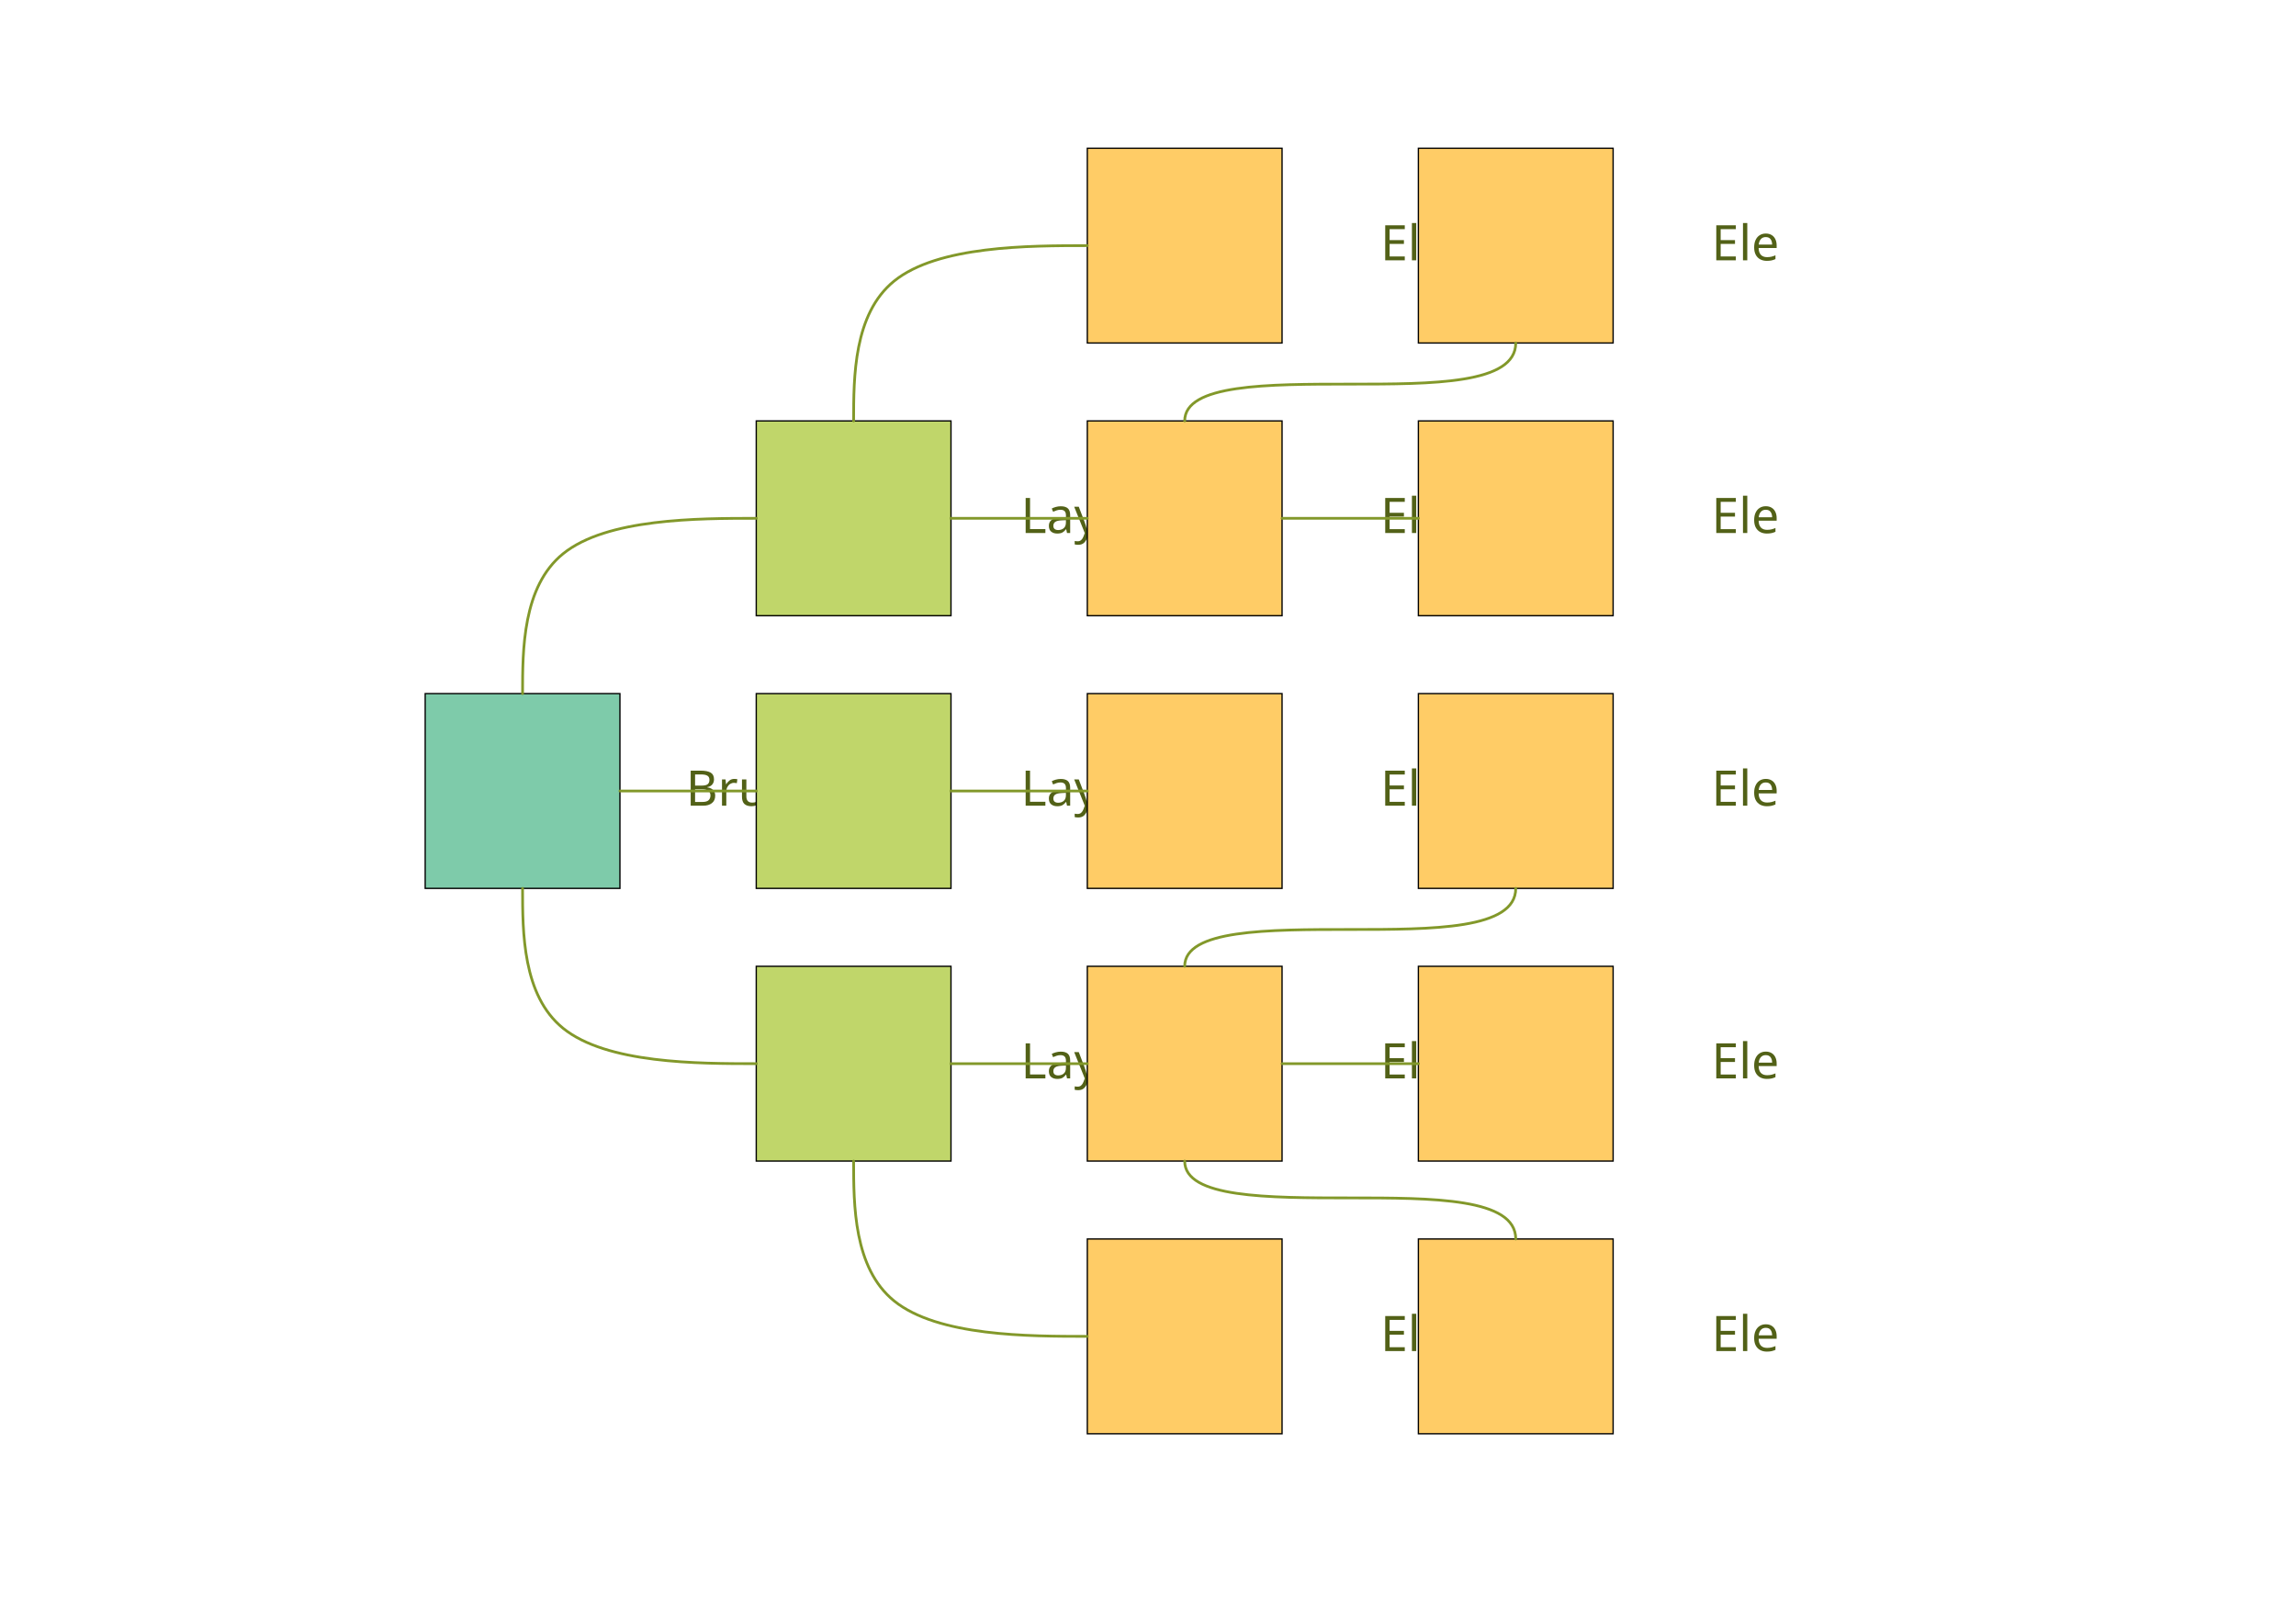
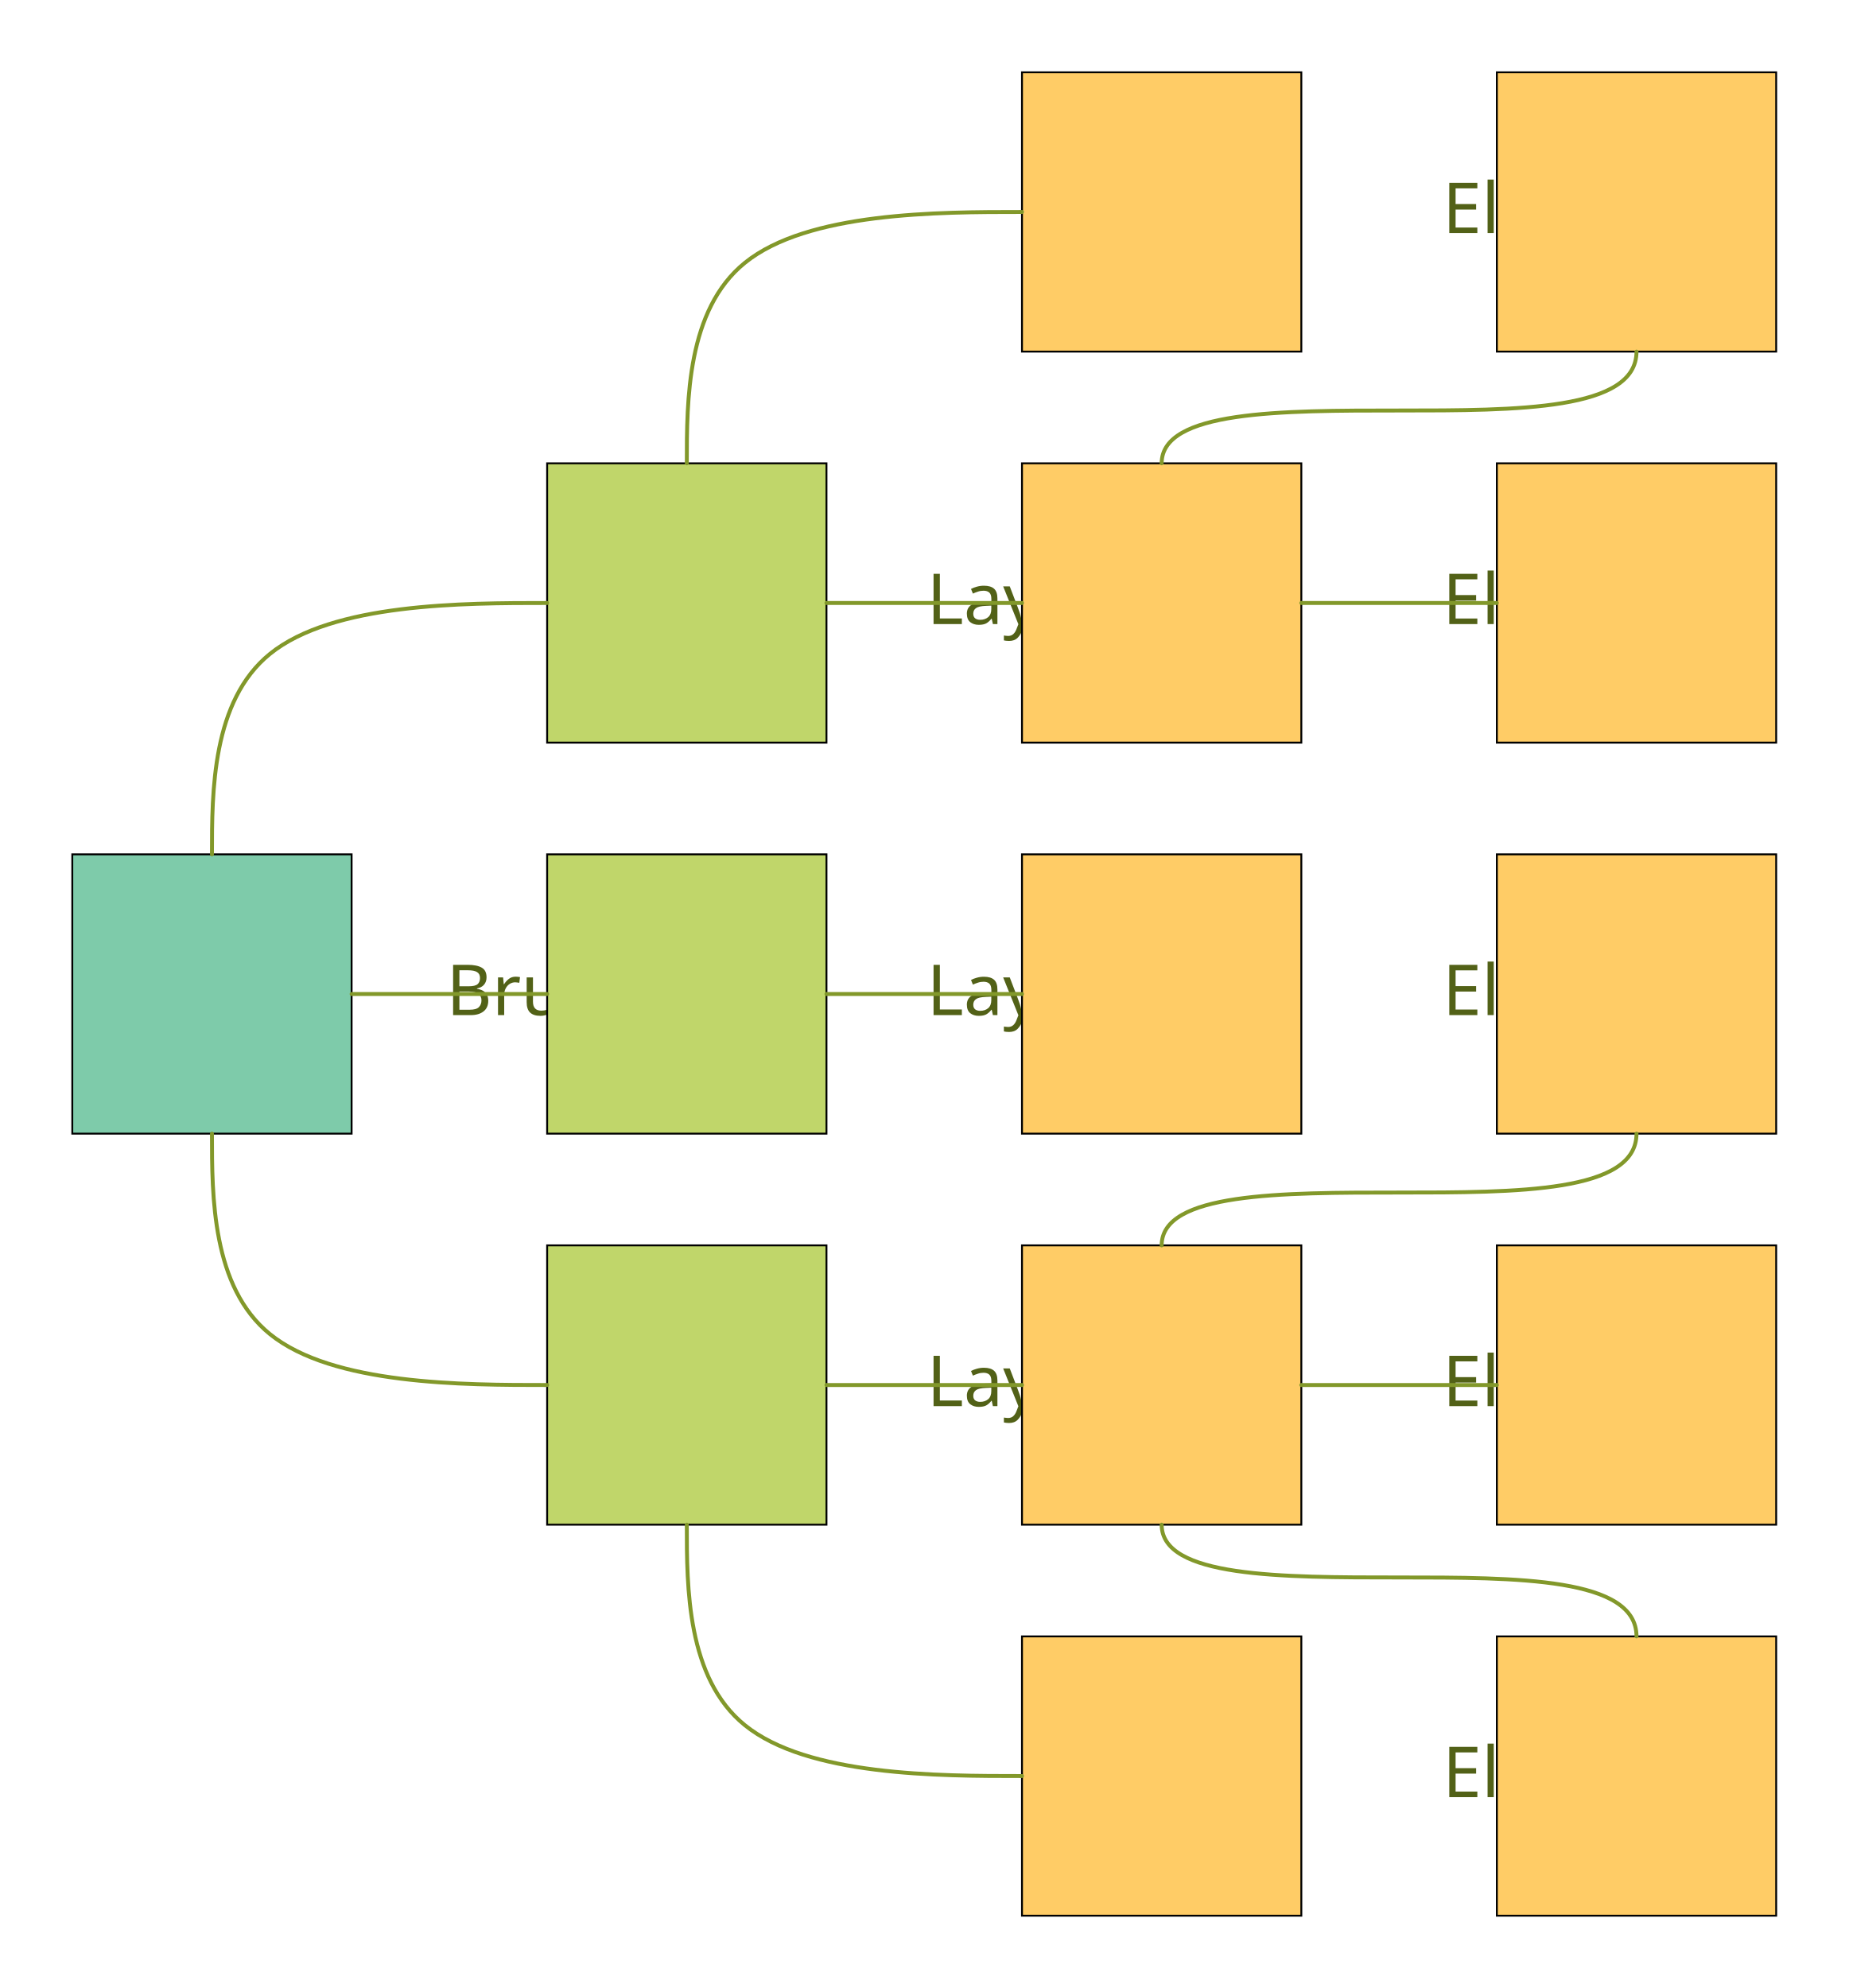
- <svg xmlns="http://www.w3.org/2000/svg" xmlns:ns1="http://schemas.microsoft.com/visio/2003/SVGExtensions/" width="11.693in" height="8.268in" viewBox="0 0 841.89 595.276" xml:space="preserve" color-interpolation-filters="sRGB" class="st6">
+ <svg xmlns="http://www.w3.org/2000/svg" xmlns:ns1="http://schemas.microsoft.com/visio/2003/SVGExtensions/" width="6.563in" height="7.059in" viewBox="0 0 472.551 508.255" xml:space="preserve" color-interpolation-filters="sRGB" class="st6">
  <ns1:documentProperties ns1:langID="2052" ns1:metric="true" ns1:viewMarkup="false">
    <ns1:userDefs>
      <ns1:ud ns1:nameU="msvNoAutoConnect" ns1:val="VT0(0):26" />
    </ns1:userDefs>
  </ns1:documentProperties>
  <style type="text/css">
	
		.st1 {fill:#7ecbaa;stroke:#000000;stroke-linecap:butt;stroke-width:0.48}
		.st2 {fill:#526117;font-family:微软雅黑;font-size:1.5em}
		.st3 {fill:#c0d66a;stroke:#000000;stroke-linecap:butt;stroke-width:0.48}
		.st4 {fill:#ffcc66;stroke:#000000;stroke-linecap:butt;stroke-width:0.48}
		.st5 {stroke:#82982a;stroke-linecap:round;stroke-linejoin:round;stroke-width:1}
		.st6 {fill:none;fill-rule:evenodd;font-size:12px;overflow:visible;stroke-linecap:square;stroke-miterlimit:3}
	
	</style>
  <g ns1:mID="0" ns1:index="1" ns1:groupContext="foregroundPage">
    <ns1:userDefs>
      <ns1:ud ns1:nameU="msvThemeOrder" ns1:val="VT0(0):26" />
    </ns1:userDefs>
    <ns1:pageProperties ns1:drawingScale="0.0393701" ns1:pageScale="0.0393701" ns1:drawingUnits="24" ns1:shadowOffsetX="8.50394" ns1:shadowOffsetY="-8.50394" ns1:shadowType="1" />
    <ns1:layer ns1:name="连接线" ns1:index="0" />
-     <g id="shape1-1" ns1:mID="1" ns1:groupContext="shape" transform="translate(155.906,-269.587)">
-       <ns1:userDefs>
-         <ns1:ud ns1:nameU="UMLShapeType" ns1:val="VT0(99):26" />
-         <ns1:ud ns1:nameU="UMLObjectGUID" />
-         <ns1:ud ns1:nameU="UMLPresOptions" />
-         <ns1:ud ns1:nameU="UMLError" ns1:val="VT0(0):5" />
-         <ns1:ud ns1:nameU="visVersion" ns1:val="VT0(15):26" />
-         <ns1:ud ns1:nameU="visDescription" ns1:val="VT4(表示数据的外部来源或数据使用者。)" />
-       </ns1:userDefs>
-       <ns1:textBlock ns1:margins="rect(4,4,4,4)" ns1:tabSpace="42.5197" />
-       <ns1:textRect cx="35.704" cy="559.571" width="71.41" height="71.408" />
-       <rect x="0" y="523.867" width="71.408" height="71.408" class="st1" />
-       <text x="11.37" y="564.97" class="st2" ns1:langID="2052">
+     <g id="shape1-1" ns1:mID="1" ns1:groupContext="shape" transform="translate(18.48,-218.423)">
+       <ns1:userDefs>
+         <ns1:ud ns1:nameU="UMLShapeType" ns1:val="VT0(99):26" />
+         <ns1:ud ns1:nameU="UMLObjectGUID" />
+         <ns1:ud ns1:nameU="UMLPresOptions" />
+         <ns1:ud ns1:nameU="UMLError" ns1:val="VT0(0):5" />
+         <ns1:ud ns1:nameU="visVersion" ns1:val="VT0(15):26" />
+         <ns1:ud ns1:nameU="visDescription" ns1:val="VT4(表示数据的外部来源或数据使用者。)" />
+       </ns1:userDefs>
+       <ns1:textBlock ns1:margins="rect(4,4,4,4)" ns1:tabSpace="42.5197" />
+       <ns1:textRect cx="35.704" cy="472.55" width="71.41" height="71.408" />
+       <rect x="0" y="436.846" width="71.408" height="71.408" class="st1" />
+       <text x="11.37" y="477.95" class="st2" ns1:langID="2052">
        <ns1:paragraph ns1:horizAlign="1" />
        <ns1:tabList />Brush</text>
    </g>
-     <g id="shape2-4" ns1:mID="2" ns1:groupContext="shape" transform="translate(277.3,-369.559)">
-       <ns1:userDefs>
-         <ns1:ud ns1:nameU="UMLShapeType" ns1:val="VT0(99):26" />
-         <ns1:ud ns1:nameU="UMLObjectGUID" />
-         <ns1:ud ns1:nameU="UMLPresOptions" />
-         <ns1:ud ns1:nameU="UMLError" ns1:val="VT0(0):5" />
-         <ns1:ud ns1:nameU="visVersion" ns1:val="VT0(15):26" />
-         <ns1:ud ns1:nameU="visDescription" ns1:val="VT4(表示数据的外部来源或数据使用者。)" />
-       </ns1:userDefs>
-       <ns1:textBlock ns1:margins="rect(4,4,4,4)" ns1:tabSpace="42.5197" />
-       <ns1:textRect cx="35.704" cy="559.571" width="71.41" height="71.408" />
-       <rect x="0" y="523.867" width="71.408" height="71.408" class="st3" />
-       <text x="12.8" y="564.97" class="st2" ns1:langID="2052">
+     <g id="shape2-4" ns1:mID="2" ns1:groupContext="shape" transform="translate(139.874,-318.395)">
+       <ns1:userDefs>
+         <ns1:ud ns1:nameU="UMLShapeType" ns1:val="VT0(99):26" />
+         <ns1:ud ns1:nameU="UMLObjectGUID" />
+         <ns1:ud ns1:nameU="UMLPresOptions" />
+         <ns1:ud ns1:nameU="UMLError" ns1:val="VT0(0):5" />
+         <ns1:ud ns1:nameU="visVersion" ns1:val="VT0(15):26" />
+         <ns1:ud ns1:nameU="visDescription" ns1:val="VT4(表示数据的外部来源或数据使用者。)" />
+       </ns1:userDefs>
+       <ns1:textBlock ns1:margins="rect(4,4,4,4)" ns1:tabSpace="42.5197" />
+       <ns1:textRect cx="35.704" cy="472.55" width="71.41" height="71.408" />
+       <rect x="0" y="436.846" width="71.408" height="71.408" class="st3" />
+       <text x="12.8" y="477.95" class="st2" ns1:langID="2052">
        <ns1:paragraph ns1:horizAlign="1" />
        <ns1:tabList />Layer</text>
    </g>
-     <g id="shape3-7" ns1:mID="3" ns1:groupContext="shape" transform="translate(277.3,-269.587)">
-       <ns1:userDefs>
-         <ns1:ud ns1:nameU="UMLShapeType" ns1:val="VT0(99):26" />
-         <ns1:ud ns1:nameU="UMLObjectGUID" />
-         <ns1:ud ns1:nameU="UMLPresOptions" />
-         <ns1:ud ns1:nameU="UMLError" ns1:val="VT0(0):5" />
-         <ns1:ud ns1:nameU="visVersion" ns1:val="VT0(15):26" />
-         <ns1:ud ns1:nameU="visDescription" ns1:val="VT4(表示数据的外部来源或数据使用者。)" />
-       </ns1:userDefs>
-       <ns1:textBlock ns1:margins="rect(4,4,4,4)" ns1:tabSpace="42.5197" />
-       <ns1:textRect cx="35.704" cy="559.571" width="71.41" height="71.408" />
-       <rect x="0" y="523.867" width="71.408" height="71.408" class="st3" />
-       <text x="12.8" y="564.97" class="st2" ns1:langID="2052">
+     <g id="shape3-7" ns1:mID="3" ns1:groupContext="shape" transform="translate(139.874,-218.423)">
+       <ns1:userDefs>
+         <ns1:ud ns1:nameU="UMLShapeType" ns1:val="VT0(99):26" />
+         <ns1:ud ns1:nameU="UMLObjectGUID" />
+         <ns1:ud ns1:nameU="UMLPresOptions" />
+         <ns1:ud ns1:nameU="UMLError" ns1:val="VT0(0):5" />
+         <ns1:ud ns1:nameU="visVersion" ns1:val="VT0(15):26" />
+         <ns1:ud ns1:nameU="visDescription" ns1:val="VT4(表示数据的外部来源或数据使用者。)" />
+       </ns1:userDefs>
+       <ns1:textBlock ns1:margins="rect(4,4,4,4)" ns1:tabSpace="42.5197" />
+       <ns1:textRect cx="35.704" cy="472.55" width="71.41" height="71.408" />
+       <rect x="0" y="436.846" width="71.408" height="71.408" class="st3" />
+       <text x="12.8" y="477.95" class="st2" ns1:langID="2052">
        <ns1:paragraph ns1:horizAlign="1" />
        <ns1:tabList />Layer</text>
    </g>
-     <g id="shape4-10" ns1:mID="4" ns1:groupContext="shape" transform="translate(277.3,-169.616)">
-       <ns1:userDefs>
-         <ns1:ud ns1:nameU="UMLShapeType" ns1:val="VT0(99):26" />
-         <ns1:ud ns1:nameU="UMLObjectGUID" />
-         <ns1:ud ns1:nameU="UMLPresOptions" />
-         <ns1:ud ns1:nameU="UMLError" ns1:val="VT0(0):5" />
-         <ns1:ud ns1:nameU="visVersion" ns1:val="VT0(15):26" />
-         <ns1:ud ns1:nameU="visDescription" ns1:val="VT4(表示数据的外部来源或数据使用者。)" />
-       </ns1:userDefs>
-       <ns1:textBlock ns1:margins="rect(4,4,4,4)" ns1:tabSpace="42.5197" />
-       <ns1:textRect cx="35.704" cy="559.571" width="71.41" height="71.408" />
-       <rect x="0" y="523.867" width="71.408" height="71.408" class="st3" />
-       <text x="12.8" y="564.97" class="st2" ns1:langID="2052">
+     <g id="shape4-10" ns1:mID="4" ns1:groupContext="shape" transform="translate(139.874,-118.452)">
+       <ns1:userDefs>
+         <ns1:ud ns1:nameU="UMLShapeType" ns1:val="VT0(99):26" />
+         <ns1:ud ns1:nameU="UMLObjectGUID" />
+         <ns1:ud ns1:nameU="UMLPresOptions" />
+         <ns1:ud ns1:nameU="UMLError" ns1:val="VT0(0):5" />
+         <ns1:ud ns1:nameU="visVersion" ns1:val="VT0(15):26" />
+         <ns1:ud ns1:nameU="visDescription" ns1:val="VT4(表示数据的外部来源或数据使用者。)" />
+       </ns1:userDefs>
+       <ns1:textBlock ns1:margins="rect(4,4,4,4)" ns1:tabSpace="42.5197" />
+       <ns1:textRect cx="35.704" cy="472.55" width="71.41" height="71.408" />
+       <rect x="0" y="436.846" width="71.408" height="71.408" class="st3" />
+       <text x="12.8" y="477.95" class="st2" ns1:langID="2052">
        <ns1:paragraph ns1:horizAlign="1" />
        <ns1:tabList />Layer</text>
    </g>
-     <g id="shape5-13" ns1:mID="5" ns1:groupContext="shape" transform="translate(398.694,-469.53)">
-       <ns1:userDefs>
-         <ns1:ud ns1:nameU="UMLShapeType" ns1:val="VT0(99):26" />
-         <ns1:ud ns1:nameU="UMLObjectGUID" />
-         <ns1:ud ns1:nameU="UMLPresOptions" />
-         <ns1:ud ns1:nameU="UMLError" ns1:val="VT0(0):5" />
-         <ns1:ud ns1:nameU="visVersion" ns1:val="VT0(15):26" />
-         <ns1:ud ns1:nameU="visDescription" ns1:val="VT4(表示数据的外部来源或数据使用者。)" />
-       </ns1:userDefs>
-       <ns1:textBlock ns1:margins="rect(4,4,4,4)" ns1:tabSpace="42.5197" />
-       <ns1:textRect cx="35.704" cy="559.571" width="71.41" height="71.408" />
-       <rect x="0" y="523.867" width="71.408" height="71.408" class="st4" />
-       <text x="23.25" y="564.97" class="st2" ns1:langID="2052">
-         <ns1:paragraph ns1:horizAlign="1" />
-         <ns1:tabList />Ele</text>
-     </g>
-     <g id="shape6-16" ns1:mID="6" ns1:groupContext="shape" transform="translate(398.694,-369.559)">
-       <ns1:userDefs>
-         <ns1:ud ns1:nameU="UMLShapeType" ns1:val="VT0(99):26" />
-         <ns1:ud ns1:nameU="UMLObjectGUID" />
-         <ns1:ud ns1:nameU="UMLPresOptions" />
-         <ns1:ud ns1:nameU="UMLError" ns1:val="VT0(0):5" />
-         <ns1:ud ns1:nameU="visVersion" ns1:val="VT0(15):26" />
-         <ns1:ud ns1:nameU="visDescription" ns1:val="VT4(表示数据的外部来源或数据使用者。)" />
-       </ns1:userDefs>
-       <ns1:textBlock ns1:margins="rect(4,4,4,4)" ns1:tabSpace="42.5197" />
-       <ns1:textRect cx="35.704" cy="559.571" width="71.41" height="71.408" />
-       <rect x="0" y="523.867" width="71.408" height="71.408" class="st4" />
-       <text x="23.25" y="564.97" class="st2" ns1:langID="2052">
-         <ns1:paragraph ns1:horizAlign="1" />
-         <ns1:tabList />Ele</text>
-     </g>
-     <g id="shape8-19" ns1:mID="8" ns1:groupContext="shape" transform="translate(398.694,-269.587)">
-       <ns1:userDefs>
-         <ns1:ud ns1:nameU="UMLShapeType" ns1:val="VT0(99):26" />
-         <ns1:ud ns1:nameU="UMLObjectGUID" />
-         <ns1:ud ns1:nameU="UMLPresOptions" />
-         <ns1:ud ns1:nameU="UMLError" ns1:val="VT0(0):5" />
-         <ns1:ud ns1:nameU="visVersion" ns1:val="VT0(15):26" />
-         <ns1:ud ns1:nameU="visDescription" ns1:val="VT4(表示数据的外部来源或数据使用者。)" />
-       </ns1:userDefs>
-       <ns1:textBlock ns1:margins="rect(4,4,4,4)" ns1:tabSpace="42.5197" />
-       <ns1:textRect cx="35.704" cy="559.571" width="71.41" height="71.408" />
-       <rect x="0" y="523.867" width="71.408" height="71.408" class="st4" />
-       <text x="23.25" y="564.97" class="st2" ns1:langID="2052">
-         <ns1:paragraph ns1:horizAlign="1" />
-         <ns1:tabList />Ele</text>
-     </g>
-     <g id="shape9-22" ns1:mID="9" ns1:groupContext="shape" transform="translate(398.694,-169.616)">
-       <ns1:userDefs>
-         <ns1:ud ns1:nameU="UMLShapeType" ns1:val="VT0(99):26" />
-         <ns1:ud ns1:nameU="UMLObjectGUID" />
-         <ns1:ud ns1:nameU="UMLPresOptions" />
-         <ns1:ud ns1:nameU="UMLError" ns1:val="VT0(0):5" />
-         <ns1:ud ns1:nameU="visVersion" ns1:val="VT0(15):26" />
-         <ns1:ud ns1:nameU="visDescription" ns1:val="VT4(表示数据的外部来源或数据使用者。)" />
-       </ns1:userDefs>
-       <ns1:textBlock ns1:margins="rect(4,4,4,4)" ns1:tabSpace="42.5197" />
-       <ns1:textRect cx="35.704" cy="559.571" width="71.41" height="71.408" />
-       <rect x="0" y="523.867" width="71.408" height="71.408" class="st4" />
-       <text x="23.25" y="564.97" class="st2" ns1:langID="2052">
-         <ns1:paragraph ns1:horizAlign="1" />
-         <ns1:tabList />Ele</text>
-     </g>
-     <g id="shape10-25" ns1:mID="10" ns1:groupContext="shape" transform="translate(398.694,-69.6441)">
-       <ns1:userDefs>
-         <ns1:ud ns1:nameU="UMLShapeType" ns1:val="VT0(99):26" />
-         <ns1:ud ns1:nameU="UMLObjectGUID" />
-         <ns1:ud ns1:nameU="UMLPresOptions" />
-         <ns1:ud ns1:nameU="UMLError" ns1:val="VT0(0):5" />
-         <ns1:ud ns1:nameU="visVersion" ns1:val="VT0(15):26" />
-         <ns1:ud ns1:nameU="visDescription" ns1:val="VT4(表示数据的外部来源或数据使用者。)" />
-       </ns1:userDefs>
-       <ns1:textBlock ns1:margins="rect(4,4,4,4)" ns1:tabSpace="42.5197" />
-       <ns1:textRect cx="35.704" cy="559.571" width="71.41" height="71.408" />
-       <rect x="0" y="523.867" width="71.408" height="71.408" class="st4" />
-       <text x="23.25" y="564.97" class="st2" ns1:langID="2052">
-         <ns1:paragraph ns1:horizAlign="1" />
-         <ns1:tabList />Ele</text>
-     </g>
-     <g id="shape11-28" ns1:mID="11" ns1:groupContext="shape" transform="translate(520.088,-469.53)">
-       <ns1:userDefs>
-         <ns1:ud ns1:nameU="UMLShapeType" ns1:val="VT0(99):26" />
-         <ns1:ud ns1:nameU="UMLObjectGUID" />
-         <ns1:ud ns1:nameU="UMLPresOptions" />
-         <ns1:ud ns1:nameU="UMLError" ns1:val="VT0(0):5" />
-         <ns1:ud ns1:nameU="visVersion" ns1:val="VT0(15):26" />
-         <ns1:ud ns1:nameU="visDescription" ns1:val="VT4(表示数据的外部来源或数据使用者。)" />
-       </ns1:userDefs>
-       <ns1:textBlock ns1:margins="rect(4,4,4,4)" ns1:tabSpace="42.5197" />
-       <ns1:textRect cx="35.704" cy="559.571" width="71.41" height="71.408" />
-       <rect x="0" y="523.867" width="71.408" height="71.408" class="st4" />
-       <text x="23.25" y="564.97" class="st2" ns1:langID="2052">
-         <ns1:paragraph ns1:horizAlign="1" />
-         <ns1:tabList />Ele</text>
-     </g>
-     <g id="shape12-31" ns1:mID="12" ns1:groupContext="shape" transform="translate(520.088,-369.559)">
-       <ns1:userDefs>
-         <ns1:ud ns1:nameU="UMLShapeType" ns1:val="VT0(99):26" />
-         <ns1:ud ns1:nameU="UMLObjectGUID" />
-         <ns1:ud ns1:nameU="UMLPresOptions" />
-         <ns1:ud ns1:nameU="UMLError" ns1:val="VT0(0):5" />
-         <ns1:ud ns1:nameU="visVersion" ns1:val="VT0(15):26" />
-         <ns1:ud ns1:nameU="visDescription" ns1:val="VT4(表示数据的外部来源或数据使用者。)" />
-       </ns1:userDefs>
-       <ns1:textBlock ns1:margins="rect(4,4,4,4)" ns1:tabSpace="42.5197" />
-       <ns1:textRect cx="35.704" cy="559.571" width="71.41" height="71.408" />
-       <rect x="0" y="523.867" width="71.408" height="71.408" class="st4" />
-       <text x="23.25" y="564.97" class="st2" ns1:langID="2052">
-         <ns1:paragraph ns1:horizAlign="1" />
-         <ns1:tabList />Ele</text>
-     </g>
-     <g id="shape14-34" ns1:mID="14" ns1:groupContext="shape" transform="translate(520.088,-169.616)">
-       <ns1:userDefs>
-         <ns1:ud ns1:nameU="UMLShapeType" ns1:val="VT0(99):26" />
-         <ns1:ud ns1:nameU="UMLObjectGUID" />
-         <ns1:ud ns1:nameU="UMLPresOptions" />
-         <ns1:ud ns1:nameU="UMLError" ns1:val="VT0(0):5" />
-         <ns1:ud ns1:nameU="visVersion" ns1:val="VT0(15):26" />
-         <ns1:ud ns1:nameU="visDescription" ns1:val="VT4(表示数据的外部来源或数据使用者。)" />
-       </ns1:userDefs>
-       <ns1:textBlock ns1:margins="rect(4,4,4,4)" ns1:tabSpace="42.5197" />
-       <ns1:textRect cx="35.704" cy="559.571" width="71.41" height="71.408" />
-       <rect x="0" y="523.867" width="71.408" height="71.408" class="st4" />
-       <text x="23.25" y="564.97" class="st2" ns1:langID="2052">
-         <ns1:paragraph ns1:horizAlign="1" />
-         <ns1:tabList />Ele</text>
-     </g>
-     <g id="shape15-37" ns1:mID="15" ns1:groupContext="shape" transform="translate(520.088,-69.6441)">
-       <ns1:userDefs>
-         <ns1:ud ns1:nameU="UMLShapeType" ns1:val="VT0(99):26" />
-         <ns1:ud ns1:nameU="UMLObjectGUID" />
-         <ns1:ud ns1:nameU="UMLPresOptions" />
-         <ns1:ud ns1:nameU="UMLError" ns1:val="VT0(0):5" />
-         <ns1:ud ns1:nameU="visVersion" ns1:val="VT0(15):26" />
-         <ns1:ud ns1:nameU="visDescription" ns1:val="VT4(表示数据的外部来源或数据使用者。)" />
-       </ns1:userDefs>
-       <ns1:textBlock ns1:margins="rect(4,4,4,4)" ns1:tabSpace="42.5197" />
-       <ns1:textRect cx="35.704" cy="559.571" width="71.41" height="71.408" />
-       <rect x="0" y="523.867" width="71.408" height="71.408" class="st4" />
-       <text x="23.25" y="564.97" class="st2" ns1:langID="2052">
-         <ns1:paragraph ns1:horizAlign="1" />
-         <ns1:tabList />Ele</text>
-     </g>
-     <g id="shape16-40" ns1:mID="16" ns1:groupContext="shape" transform="translate(520.088,-269.587)">
-       <ns1:userDefs>
-         <ns1:ud ns1:nameU="UMLShapeType" ns1:val="VT0(99):26" />
-         <ns1:ud ns1:nameU="UMLObjectGUID" />
-         <ns1:ud ns1:nameU="UMLPresOptions" />
-         <ns1:ud ns1:nameU="UMLError" ns1:val="VT0(0):5" />
-         <ns1:ud ns1:nameU="visVersion" ns1:val="VT0(15):26" />
-         <ns1:ud ns1:nameU="visDescription" ns1:val="VT4(表示数据的外部来源或数据使用者。)" />
-       </ns1:userDefs>
-       <ns1:textBlock ns1:margins="rect(4,4,4,4)" ns1:tabSpace="42.5197" />
-       <ns1:textRect cx="35.704" cy="559.571" width="71.41" height="71.408" />
-       <rect x="0" y="523.867" width="71.408" height="71.408" class="st4" />
-       <text x="23.25" y="564.97" class="st2" ns1:langID="2052">
-         <ns1:paragraph ns1:horizAlign="1" />
-         <ns1:tabList />Ele</text>
-     </g>
-     <g id="shape18-43" ns1:mID="18" ns1:groupContext="shape" ns1:layerMember="0" transform="translate(191.61,-340.995)">
-       <path d="M0 595.28 C0 579.21 -0 556.05 14.83 544.02 C30.87 531.01 64.27 531.01 85.69 531.01" class="st5" />
-     </g>
-     <g id="shape19-46" ns1:mID="19" ns1:groupContext="shape" ns1:layerMember="0" transform="translate(227.314,-298.205)">
-       <path d="M0 588.19 C12.5 588.19 37.49 588.19 49.99 588.19" class="st5" />
-     </g>
-     <g id="shape20-49" ns1:mID="20" ns1:groupContext="shape" ns1:layerMember="0" transform="translate(191.61,-269.587)">
-       <path d="M0 595.28 C0 611.34 0 634.5 14.83 646.53 C30.87 659.54 64.27 659.54 85.69 659.54" class="st5" />
-     </g>
-     <g id="shape23-52" ns1:mID="23" ns1:groupContext="shape" ns1:layerMember="0" transform="translate(313.004,-440.967)">
-       <path d="M0 595.28 C0 579.21 -0 556.05 14.83 544.02 C30.87 531.01 64.27 531.01 85.69 531.01" class="st5" />
-     </g>
-     <g id="shape24-55" ns1:mID="24" ns1:groupContext="shape" ns1:layerMember="0" transform="translate(398.694,-398.176)">
-       <path d="M0 588.19 L-49.99 588.19" class="st5" />
-     </g>
-     <g id="shape25-58" ns1:mID="25" ns1:groupContext="shape" ns1:layerMember="0" transform="translate(348.708,-298.205)">
-       <path d="M0 588.19 L49.99 588.19" class="st5" />
-     </g>
-     <g id="shape26-61" ns1:mID="26" ns1:groupContext="shape" ns1:layerMember="0" transform="translate(348.708,-198.233)">
-       <path d="M0 588.19 C12.5 588.19 37.49 588.19 49.99 588.19" class="st5" />
-     </g>
-     <g id="shape27-64" ns1:mID="27" ns1:groupContext="shape" ns1:layerMember="0" transform="translate(313.004,-169.616)">
-       <path d="M0 595.28 C-0 611.34 0 634.5 14.83 646.53 C30.87 659.54 64.27 659.54 85.69 659.54" class="st5" />
-     </g>
-     <g id="shape28-67" ns1:mID="28" ns1:groupContext="shape" ns1:layerMember="0" transform="translate(434.398,-440.967)">
-       <path d="M0 595.28 C-0 581.78 30.33 581.78 60.65 581.78 C91.02 581.78 121.39 581.78 121.39 566.71" class="st5" />
-     </g>
-     <g id="shape29-70" ns1:mID="29" ns1:groupContext="shape" ns1:layerMember="0" transform="translate(470.102,-398.176)">
-       <path d="M0 588.19 C12.5 588.19 37.49 588.19 49.99 588.19" class="st5" />
-     </g>
-     <g id="shape30-73" ns1:mID="30" ns1:groupContext="shape" ns1:layerMember="0" transform="translate(434.398,-169.616)">
-       <path d="M0 595.28 C0 608.78 30.33 608.78 60.65 608.78 C91.02 608.78 121.39 608.78 121.39 623.84" class="st5" />
-     </g>
-     <g id="shape31-76" ns1:mID="31" ns1:groupContext="shape" ns1:layerMember="0" transform="translate(470.102,-198.233)">
-       <path d="M0 588.19 C12.5 588.19 37.49 588.19 49.99 588.19" class="st5" />
-     </g>
-     <g id="shape32-79" ns1:mID="32" ns1:groupContext="shape" ns1:layerMember="0" transform="translate(434.398,-241.024)">
-       <path d="M0 595.28 C0 581.78 30.33 581.78 60.65 581.78 C91.02 581.78 121.39 581.78 121.39 566.71" class="st5" />
+     <g id="shape5-13" ns1:mID="5" ns1:groupContext="shape" transform="translate(261.268,-418.366)">
+       <ns1:userDefs>
+         <ns1:ud ns1:nameU="UMLShapeType" ns1:val="VT0(99):26" />
+         <ns1:ud ns1:nameU="UMLObjectGUID" />
+         <ns1:ud ns1:nameU="UMLPresOptions" />
+         <ns1:ud ns1:nameU="UMLError" ns1:val="VT0(0):5" />
+         <ns1:ud ns1:nameU="visVersion" ns1:val="VT0(15):26" />
+         <ns1:ud ns1:nameU="visDescription" ns1:val="VT4(表示数据的外部来源或数据使用者。)" />
+       </ns1:userDefs>
+       <ns1:textBlock ns1:margins="rect(4,4,4,4)" ns1:tabSpace="42.5197" />
+       <ns1:textRect cx="35.704" cy="472.55" width="71.41" height="71.408" />
+       <rect x="0" y="436.846" width="71.408" height="71.408" class="st4" />
+       <text x="23.25" y="477.95" class="st2" ns1:langID="2052">
+         <ns1:paragraph ns1:horizAlign="1" />
+         <ns1:tabList />Ele</text>
+     </g>
+     <g id="shape6-16" ns1:mID="6" ns1:groupContext="shape" transform="translate(261.268,-318.395)">
+       <ns1:userDefs>
+         <ns1:ud ns1:nameU="UMLShapeType" ns1:val="VT0(99):26" />
+         <ns1:ud ns1:nameU="UMLObjectGUID" />
+         <ns1:ud ns1:nameU="UMLPresOptions" />
+         <ns1:ud ns1:nameU="UMLError" ns1:val="VT0(0):5" />
+         <ns1:ud ns1:nameU="visVersion" ns1:val="VT0(15):26" />
+         <ns1:ud ns1:nameU="visDescription" ns1:val="VT4(表示数据的外部来源或数据使用者。)" />
+       </ns1:userDefs>
+       <ns1:textBlock ns1:margins="rect(4,4,4,4)" ns1:tabSpace="42.5197" />
+       <ns1:textRect cx="35.704" cy="472.55" width="71.41" height="71.408" />
+       <rect x="0" y="436.846" width="71.408" height="71.408" class="st4" />
+       <text x="23.25" y="477.95" class="st2" ns1:langID="2052">
+         <ns1:paragraph ns1:horizAlign="1" />
+         <ns1:tabList />Ele</text>
+     </g>
+     <g id="shape8-19" ns1:mID="8" ns1:groupContext="shape" transform="translate(261.268,-218.423)">
+       <ns1:userDefs>
+         <ns1:ud ns1:nameU="UMLShapeType" ns1:val="VT0(99):26" />
+         <ns1:ud ns1:nameU="UMLObjectGUID" />
+         <ns1:ud ns1:nameU="UMLPresOptions" />
+         <ns1:ud ns1:nameU="UMLError" ns1:val="VT0(0):5" />
+         <ns1:ud ns1:nameU="visVersion" ns1:val="VT0(15):26" />
+         <ns1:ud ns1:nameU="visDescription" ns1:val="VT4(表示数据的外部来源或数据使用者。)" />
+       </ns1:userDefs>
+       <ns1:textBlock ns1:margins="rect(4,4,4,4)" ns1:tabSpace="42.5197" />
+       <ns1:textRect cx="35.704" cy="472.55" width="71.41" height="71.408" />
+       <rect x="0" y="436.846" width="71.408" height="71.408" class="st4" />
+       <text x="23.25" y="477.95" class="st2" ns1:langID="2052">
+         <ns1:paragraph ns1:horizAlign="1" />
+         <ns1:tabList />Ele</text>
+     </g>
+     <g id="shape9-22" ns1:mID="9" ns1:groupContext="shape" transform="translate(261.268,-118.452)">
+       <ns1:userDefs>
+         <ns1:ud ns1:nameU="UMLShapeType" ns1:val="VT0(99):26" />
+         <ns1:ud ns1:nameU="UMLObjectGUID" />
+         <ns1:ud ns1:nameU="UMLPresOptions" />
+         <ns1:ud ns1:nameU="UMLError" ns1:val="VT0(0):5" />
+         <ns1:ud ns1:nameU="visVersion" ns1:val="VT0(15):26" />
+         <ns1:ud ns1:nameU="visDescription" ns1:val="VT4(表示数据的外部来源或数据使用者。)" />
+       </ns1:userDefs>
+       <ns1:textBlock ns1:margins="rect(4,4,4,4)" ns1:tabSpace="42.5197" />
+       <ns1:textRect cx="35.704" cy="472.55" width="71.41" height="71.408" />
+       <rect x="0" y="436.846" width="71.408" height="71.408" class="st4" />
+       <text x="23.25" y="477.95" class="st2" ns1:langID="2052">
+         <ns1:paragraph ns1:horizAlign="1" />
+         <ns1:tabList />Ele</text>
+     </g>
+     <g id="shape10-25" ns1:mID="10" ns1:groupContext="shape" transform="translate(261.268,-18.48)">
+       <ns1:userDefs>
+         <ns1:ud ns1:nameU="UMLShapeType" ns1:val="VT0(99):26" />
+         <ns1:ud ns1:nameU="UMLObjectGUID" />
+         <ns1:ud ns1:nameU="UMLPresOptions" />
+         <ns1:ud ns1:nameU="UMLError" ns1:val="VT0(0):5" />
+         <ns1:ud ns1:nameU="visVersion" ns1:val="VT0(15):26" />
+         <ns1:ud ns1:nameU="visDescription" ns1:val="VT4(表示数据的外部来源或数据使用者。)" />
+       </ns1:userDefs>
+       <ns1:textBlock ns1:margins="rect(4,4,4,4)" ns1:tabSpace="42.5197" />
+       <ns1:textRect cx="35.704" cy="472.55" width="71.41" height="71.408" />
+       <rect x="0" y="436.846" width="71.408" height="71.408" class="st4" />
+       <text x="23.25" y="477.95" class="st2" ns1:langID="2052">
+         <ns1:paragraph ns1:horizAlign="1" />
+         <ns1:tabList />Ele</text>
+     </g>
+     <g id="shape11-28" ns1:mID="11" ns1:groupContext="shape" transform="translate(382.662,-418.366)">
+       <ns1:userDefs>
+         <ns1:ud ns1:nameU="UMLShapeType" ns1:val="VT0(99):26" />
+         <ns1:ud ns1:nameU="UMLObjectGUID" />
+         <ns1:ud ns1:nameU="UMLPresOptions" />
+         <ns1:ud ns1:nameU="UMLError" ns1:val="VT0(0):5" />
+         <ns1:ud ns1:nameU="visVersion" ns1:val="VT0(15):26" />
+         <ns1:ud ns1:nameU="visDescription" ns1:val="VT4(表示数据的外部来源或数据使用者。)" />
+       </ns1:userDefs>
+       <ns1:textBlock ns1:margins="rect(4,4,4,4)" ns1:tabSpace="42.5197" />
+       <ns1:textRect cx="35.704" cy="472.55" width="71.41" height="71.408" />
+       <rect x="0" y="436.846" width="71.408" height="71.408" class="st4" />
+       <text x="23.25" y="477.95" class="st2" ns1:langID="2052">
+         <ns1:paragraph ns1:horizAlign="1" />
+         <ns1:tabList />Ele</text>
+     </g>
+     <g id="shape12-31" ns1:mID="12" ns1:groupContext="shape" transform="translate(382.662,-318.395)">
+       <ns1:userDefs>
+         <ns1:ud ns1:nameU="UMLShapeType" ns1:val="VT0(99):26" />
+         <ns1:ud ns1:nameU="UMLObjectGUID" />
+         <ns1:ud ns1:nameU="UMLPresOptions" />
+         <ns1:ud ns1:nameU="UMLError" ns1:val="VT0(0):5" />
+         <ns1:ud ns1:nameU="visVersion" ns1:val="VT0(15):26" />
+         <ns1:ud ns1:nameU="visDescription" ns1:val="VT4(表示数据的外部来源或数据使用者。)" />
+       </ns1:userDefs>
+       <ns1:textBlock ns1:margins="rect(4,4,4,4)" ns1:tabSpace="42.5197" />
+       <ns1:textRect cx="35.704" cy="472.55" width="71.41" height="71.408" />
+       <rect x="0" y="436.846" width="71.408" height="71.408" class="st4" />
+       <text x="23.25" y="477.95" class="st2" ns1:langID="2052">
+         <ns1:paragraph ns1:horizAlign="1" />
+         <ns1:tabList />Ele</text>
+     </g>
+     <g id="shape14-34" ns1:mID="14" ns1:groupContext="shape" transform="translate(382.662,-118.452)">
+       <ns1:userDefs>
+         <ns1:ud ns1:nameU="UMLShapeType" ns1:val="VT0(99):26" />
+         <ns1:ud ns1:nameU="UMLObjectGUID" />
+         <ns1:ud ns1:nameU="UMLPresOptions" />
+         <ns1:ud ns1:nameU="UMLError" ns1:val="VT0(0):5" />
+         <ns1:ud ns1:nameU="visVersion" ns1:val="VT0(15):26" />
+         <ns1:ud ns1:nameU="visDescription" ns1:val="VT4(表示数据的外部来源或数据使用者。)" />
+       </ns1:userDefs>
+       <ns1:textBlock ns1:margins="rect(4,4,4,4)" ns1:tabSpace="42.5197" />
+       <ns1:textRect cx="35.704" cy="472.55" width="71.41" height="71.408" />
+       <rect x="0" y="436.846" width="71.408" height="71.408" class="st4" />
+       <text x="23.25" y="477.95" class="st2" ns1:langID="2052">
+         <ns1:paragraph ns1:horizAlign="1" />
+         <ns1:tabList />Ele</text>
+     </g>
+     <g id="shape15-37" ns1:mID="15" ns1:groupContext="shape" transform="translate(382.662,-18.48)">
+       <ns1:userDefs>
+         <ns1:ud ns1:nameU="UMLShapeType" ns1:val="VT0(99):26" />
+         <ns1:ud ns1:nameU="UMLObjectGUID" />
+         <ns1:ud ns1:nameU="UMLPresOptions" />
+         <ns1:ud ns1:nameU="UMLError" ns1:val="VT0(0):5" />
+         <ns1:ud ns1:nameU="visVersion" ns1:val="VT0(15):26" />
+         <ns1:ud ns1:nameU="visDescription" ns1:val="VT4(表示数据的外部来源或数据使用者。)" />
+       </ns1:userDefs>
+       <ns1:textBlock ns1:margins="rect(4,4,4,4)" ns1:tabSpace="42.5197" />
+       <ns1:textRect cx="35.704" cy="472.55" width="71.41" height="71.408" />
+       <rect x="0" y="436.846" width="71.408" height="71.408" class="st4" />
+       <text x="23.25" y="477.95" class="st2" ns1:langID="2052">
+         <ns1:paragraph ns1:horizAlign="1" />
+         <ns1:tabList />Ele</text>
+     </g>
+     <g id="shape16-40" ns1:mID="16" ns1:groupContext="shape" transform="translate(382.662,-218.423)">
+       <ns1:userDefs>
+         <ns1:ud ns1:nameU="UMLShapeType" ns1:val="VT0(99):26" />
+         <ns1:ud ns1:nameU="UMLObjectGUID" />
+         <ns1:ud ns1:nameU="UMLPresOptions" />
+         <ns1:ud ns1:nameU="UMLError" ns1:val="VT0(0):5" />
+         <ns1:ud ns1:nameU="visVersion" ns1:val="VT0(15):26" />
+         <ns1:ud ns1:nameU="visDescription" ns1:val="VT4(表示数据的外部来源或数据使用者。)" />
+       </ns1:userDefs>
+       <ns1:textBlock ns1:margins="rect(4,4,4,4)" ns1:tabSpace="42.5197" />
+       <ns1:textRect cx="35.704" cy="472.55" width="71.41" height="71.408" />
+       <rect x="0" y="436.846" width="71.408" height="71.408" class="st4" />
+       <text x="23.25" y="477.95" class="st2" ns1:langID="2052">
+         <ns1:paragraph ns1:horizAlign="1" />
+         <ns1:tabList />Ele</text>
+     </g>
+     <g id="shape18-43" ns1:mID="18" ns1:groupContext="shape" ns1:layerMember="0" transform="translate(54.1841,-289.831)">
+       <path d="M0 508.25 C0 492.19 -0 469.03 14.83 457 C30.87 443.99 64.27 443.99 85.69 443.99" class="st5" />
+     </g>
+     <g id="shape19-46" ns1:mID="19" ns1:groupContext="shape" ns1:layerMember="0" transform="translate(89.8883,-247.041)">
+       <path d="M0 501.17 C12.5 501.17 37.49 501.17 49.99 501.17" class="st5" />
+     </g>
+     <g id="shape20-49" ns1:mID="20" ns1:groupContext="shape" ns1:layerMember="0" transform="translate(54.1841,-218.423)">
+       <path d="M0 508.25 C0 524.32 -0 547.48 14.83 559.51 C30.87 572.52 64.27 572.52 85.69 572.52" class="st5" />
+     </g>
+     <g id="shape23-52" ns1:mID="23" ns1:groupContext="shape" ns1:layerMember="0" transform="translate(175.578,-389.803)">
+       <path d="M0 508.25 C0 492.19 -0 469.03 14.83 457 C30.87 443.99 64.27 443.99 85.69 443.99" class="st5" />
+     </g>
+     <g id="shape24-55" ns1:mID="24" ns1:groupContext="shape" ns1:layerMember="0" transform="translate(261.268,-347.012)">
+       <path d="M0 501.17 L-49.99 501.17" class="st5" />
+     </g>
+     <g id="shape25-58" ns1:mID="25" ns1:groupContext="shape" ns1:layerMember="0" transform="translate(211.282,-247.041)">
+       <path d="M0 501.17 L49.99 501.17" class="st5" />
+     </g>
+     <g id="shape26-61" ns1:mID="26" ns1:groupContext="shape" ns1:layerMember="0" transform="translate(211.282,-147.069)">
+       <path d="M0 501.17 C12.5 501.17 37.49 501.17 49.99 501.17" class="st5" />
+     </g>
+     <g id="shape27-64" ns1:mID="27" ns1:groupContext="shape" ns1:layerMember="0" transform="translate(175.578,-118.452)">
+       <path d="M0 508.25 C-0 524.32 0 547.48 14.83 559.51 C30.87 572.52 64.27 572.52 85.69 572.52" class="st5" />
+     </g>
+     <g id="shape28-67" ns1:mID="28" ns1:groupContext="shape" ns1:layerMember="0" transform="translate(296.972,-389.803)">
+       <path d="M0 508.25 C0 494.75 30.33 494.75 60.65 494.75 C91.02 494.75 121.39 494.75 121.39 479.69" class="st5" />
+     </g>
+     <g id="shape29-70" ns1:mID="29" ns1:groupContext="shape" ns1:layerMember="0" transform="translate(332.676,-347.012)">
+       <path d="M0 501.17 C12.5 501.17 37.49 501.17 49.99 501.17" class="st5" />
+     </g>
+     <g id="shape30-73" ns1:mID="30" ns1:groupContext="shape" ns1:layerMember="0" transform="translate(296.972,-118.452)">
+       <path d="M0 508.25 C0 521.75 30.33 521.75 60.65 521.75 C91.02 521.75 121.39 521.75 121.39 536.82" class="st5" />
+     </g>
+     <g id="shape31-76" ns1:mID="31" ns1:groupContext="shape" ns1:layerMember="0" transform="translate(332.676,-147.069)">
+       <path d="M0 501.17 C12.5 501.17 37.49 501.17 49.99 501.17" class="st5" />
+     </g>
+     <g id="shape32-79" ns1:mID="32" ns1:groupContext="shape" ns1:layerMember="0" transform="translate(296.972,-189.86)">
+       <path d="M0 508.25 C0 494.75 30.33 494.75 60.65 494.75 C91.02 494.75 121.39 494.75 121.39 479.69" class="st5" />
    </g>
  </g>
</svg>
